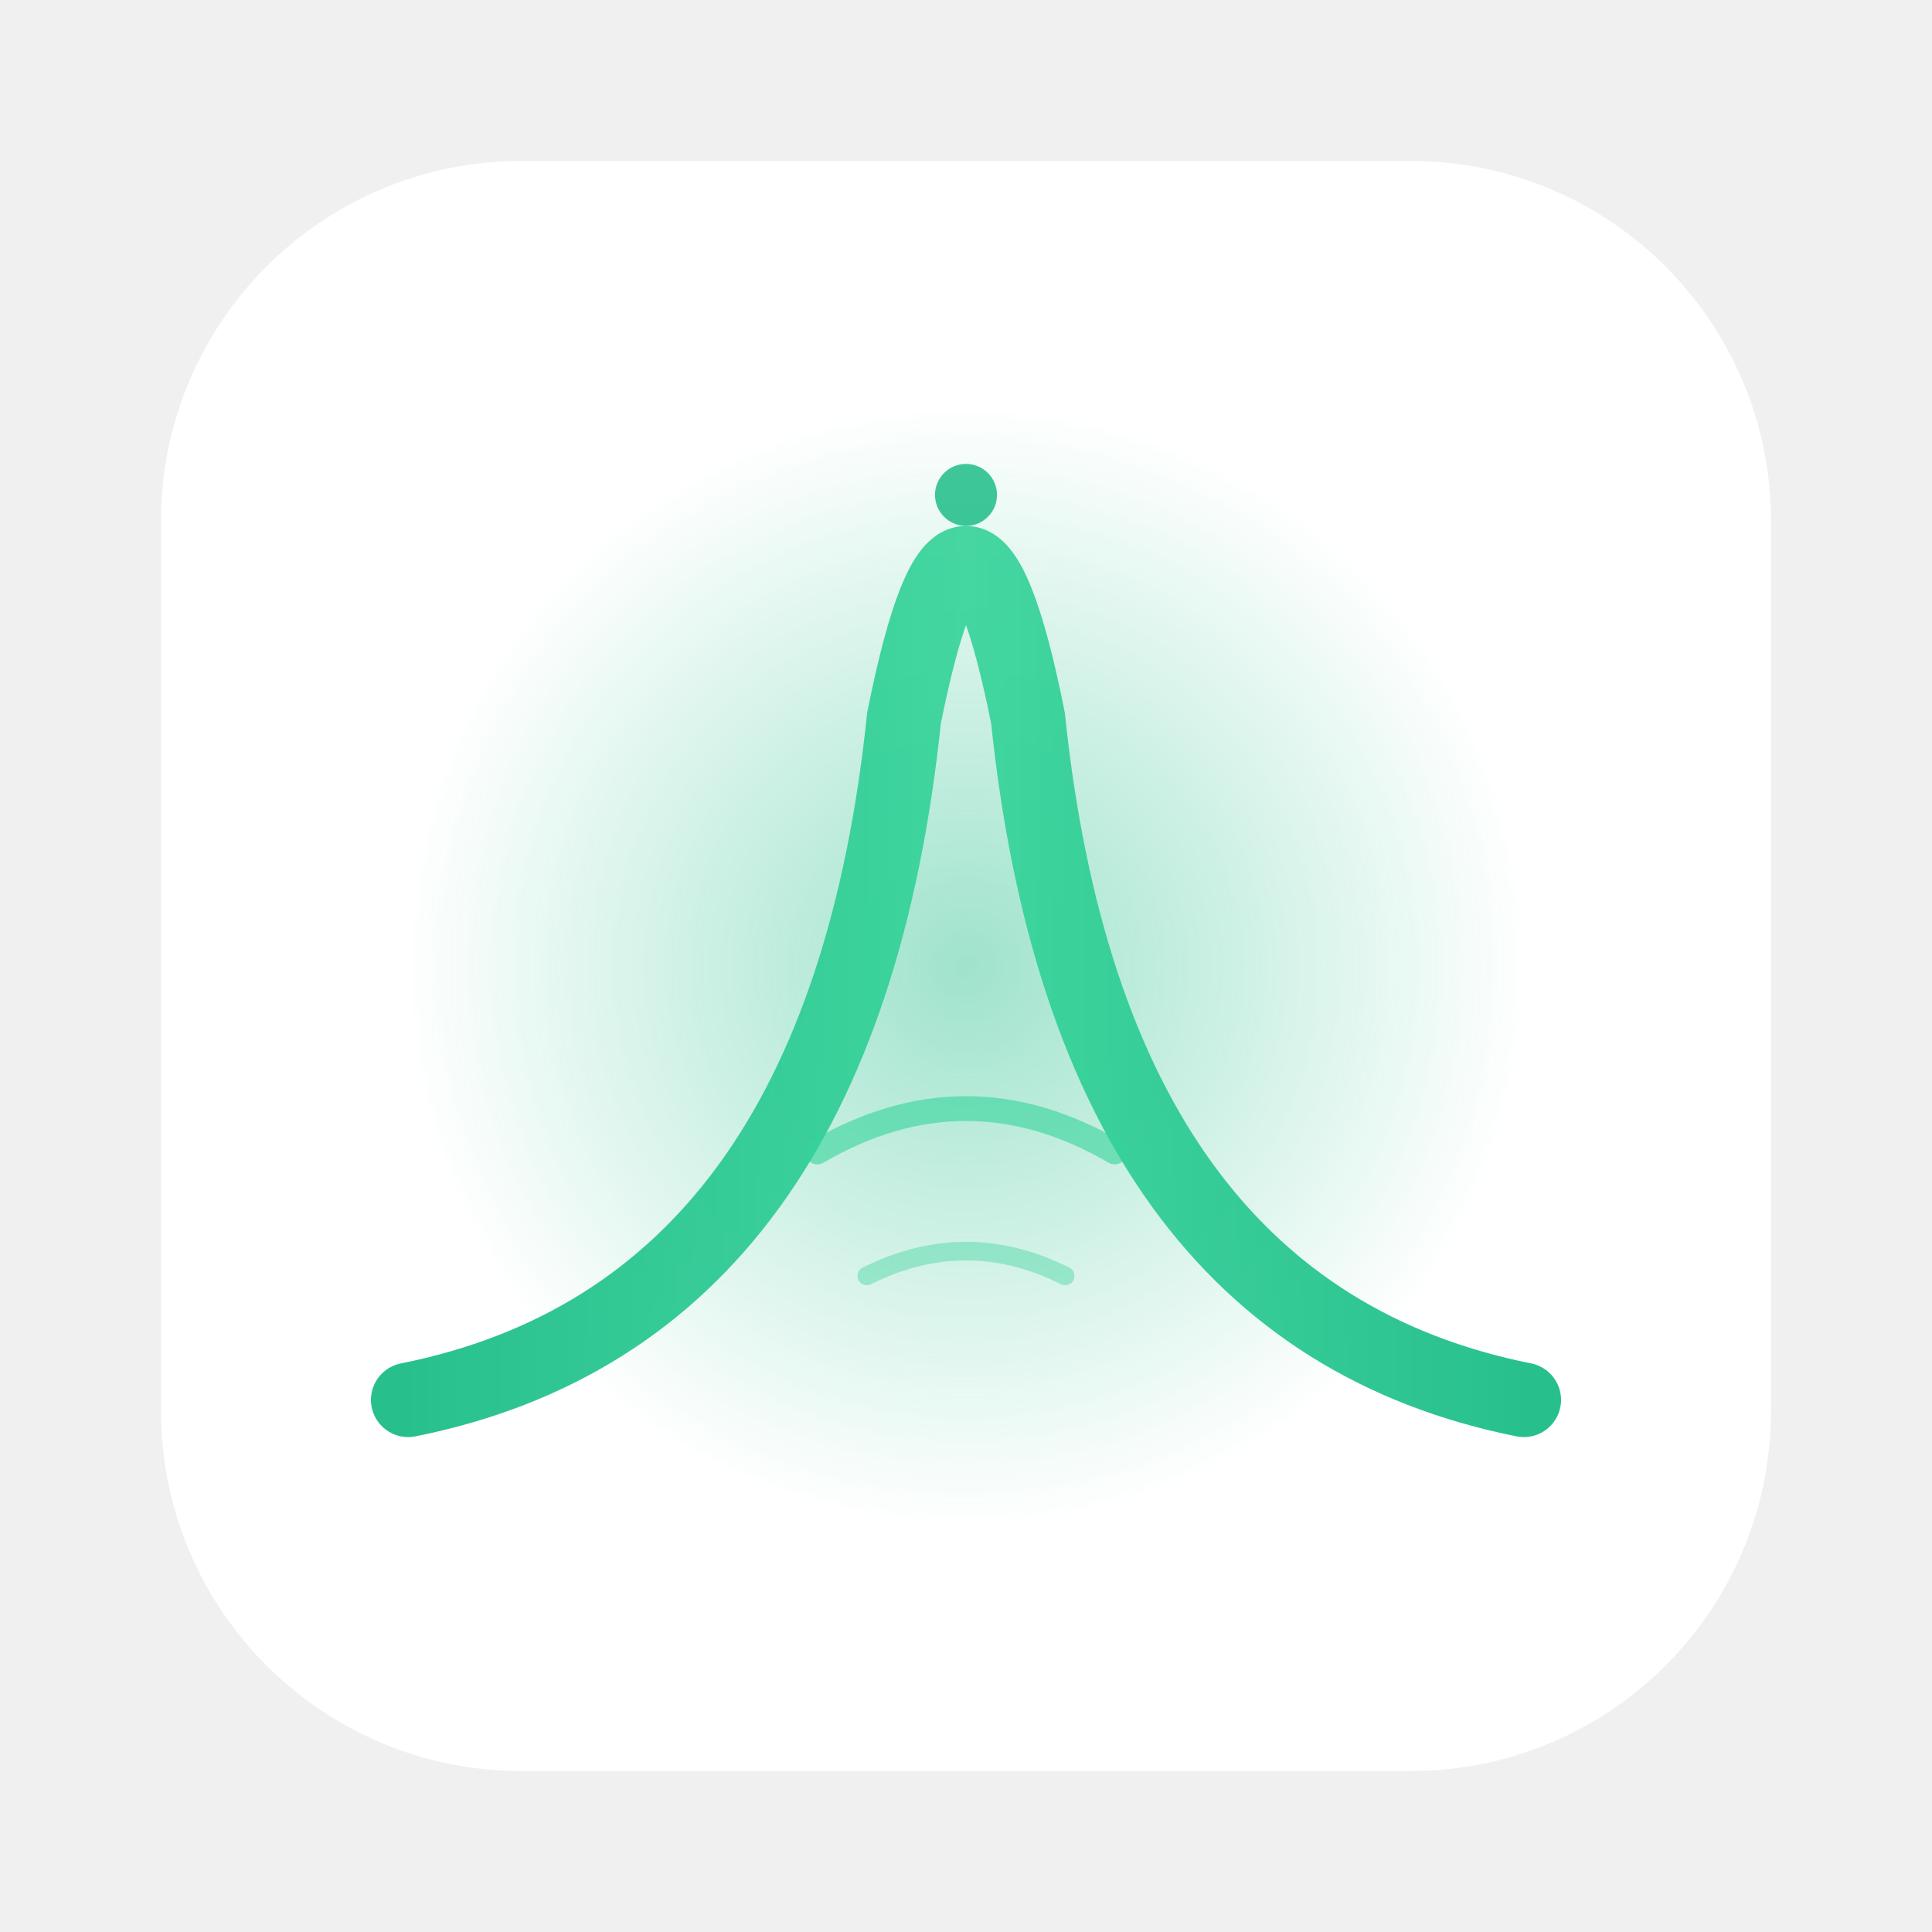
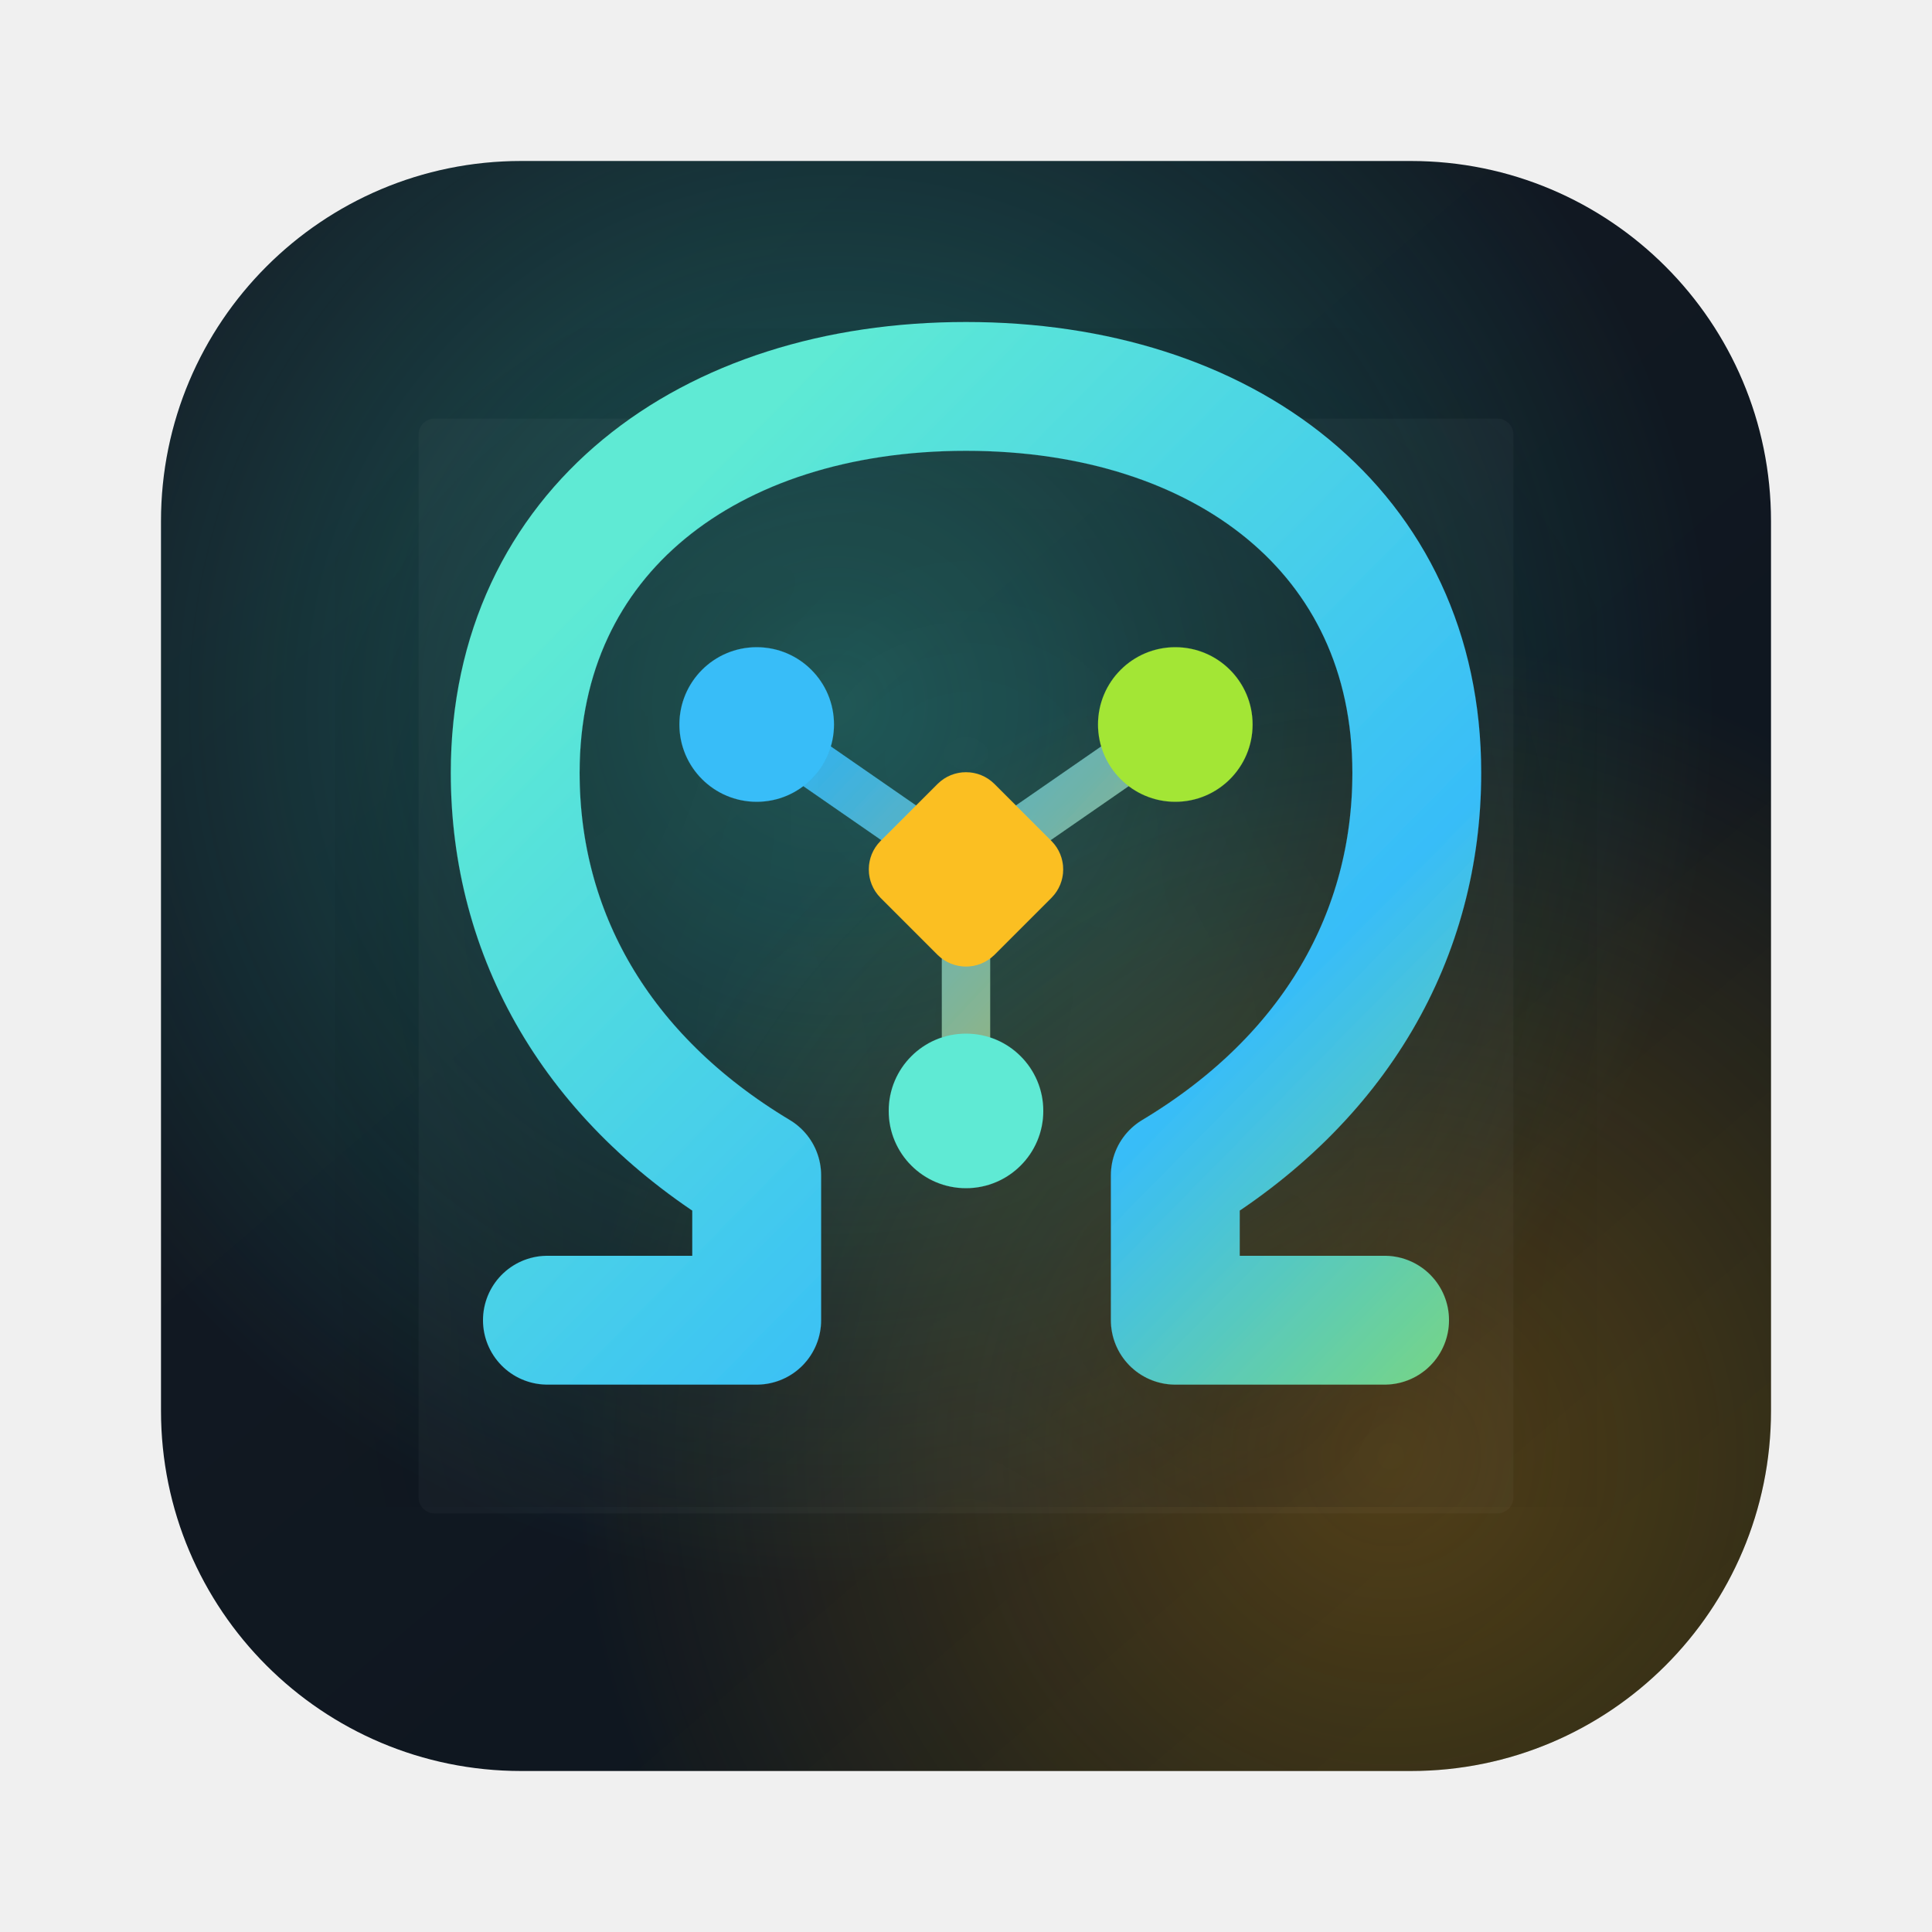
<svg xmlns="http://www.w3.org/2000/svg" viewBox="0 0 120 120">
  <defs>
-     <radialGradient id="grad-bg" cx="50%" cy="50%" r="50%">
-       <stop offset="0%" stop-color="#10B981" stop-opacity="0.4" />
-       <stop offset="100%" stop-color="#10B981" stop-opacity="0" />
+     <linearGradient id="plate" x1="16" y1="8" x2="105" y2="112" gradientUnits="userSpaceOnUse">
+       <stop offset="0" stop-color="#141A24" />
+       <stop offset="0.55" stop-color="#0F1720" />
+       <stop offset="1" stop-color="#182015" />
+     </linearGradient>
+     <radialGradient id="mint-glow" cx="42%" cy="34%" r="54%">
+       <stop offset="0" stop-color="#2DD4BF" stop-opacity="0.36" />
+       <stop offset="1" stop-color="#2DD4BF" stop-opacity="0" />
    </radialGradient>
-     <linearGradient id="stroke-grad" x1="0%" y1="0%" x2="100%" y2="0%">
-       <stop offset="0%" stop-color="#10B981" />
-       <stop offset="50%" stop-color="#34D399" />
-       <stop offset="100%" stop-color="#10B981" />
+     <radialGradient id="warm-glow" cx="76%" cy="80%" r="50%">
+       <stop offset="0" stop-color="#F59E0B" stop-opacity="0.28" />
+       <stop offset="1" stop-color="#F59E0B" stop-opacity="0" />
+     </radialGradient>
+     <linearGradient id="omega" x1="28" y1="25" x2="92" y2="88" gradientUnits="userSpaceOnUse">
+       <stop offset="0" stop-color="#5EEAD4" />
+       <stop offset="0.54" stop-color="#38BDF8" />
+       <stop offset="1" stop-color="#A3E635" />
    </linearGradient>
+     <linearGradient id="links" x1="38" y1="40" x2="68" y2="68" gradientUnits="userSpaceOnUse">
+       <stop offset="0" stop-color="#38BDF8" />
+       <stop offset="1" stop-color="#FBBF24" />
+     </linearGradient>
+     <filter id="soft-shadow" x="-20%" y="-20%" width="140%" height="140%">
+       <feDropShadow dx="0" dy="8" stdDeviation="8" flood-color="#000000" flood-opacity="0.32" />
+     </filter>
  </defs>
  <g transform="translate(10,10)">
-     <rect x="0" y="0" width="100" height="100" rx="22.37" ry="22.37" fill="#ffffff" />
-     <g transform="translate(11.5,11.5) scale(0.77)">
-       <circle cx="50" cy="50" r="45" fill="url(#grad-bg)" />
-       <path d="M5 85 Q 40 78, 45 30 Q 50 5, 55 30 Q 60 78, 95 85" fill="none" stroke="url(#stroke-grad)" stroke-width="6" stroke-linecap="round" opacity="0.9" />
-       <path d="M38 65 Q 50 58, 62 65" stroke="#34D399" stroke-width="2" fill="none" stroke-linecap="round" opacity="0.6" />
-       <path d="M42 75 Q 50 71, 58 75" stroke="#34D399" stroke-width="1.5" fill="none" stroke-linecap="round" opacity="0.4" />
-       <circle cx="50" cy="12" r="2.5" fill="#10B981" opacity="0.8" />
+     <rect x="0" y="0" width="100" height="100" rx="22.37" ry="22.37" fill="url(#plate)" />
+     <rect x="0" y="0" width="100" height="100" rx="22.37" ry="22.37" fill="url(#mint-glow)" />
+     <rect x="0" y="0" width="100" height="100" rx="22.37" ry="22.37" fill="url(#warm-glow)" />
+     <path d="M16 17C16 16.448 16.448 16 17 16H83C83.552 16 84 16.448 84 17V83C84 83.552 83.552 84 83 84H17C16.448 84 16 83.552 16 83V17Z" fill="#FFFFFF" opacity="0.035" />
+     <g filter="url(#soft-shadow)">
+       <path d="M24 72H37V63C27 57 22 48 22 38C22 23 34 14 50 14C66 14 78 23 78 38C78 48 73 57 63 63V72H76" fill="none" stroke="url(#omega)" stroke-width="8" stroke-linecap="round" stroke-linejoin="round" />
+       <path d="M50 44L37 35M50 44L63 35M50 44V59" fill="none" stroke="url(#links)" stroke-width="3" stroke-linecap="round" stroke-linejoin="round" opacity="0.9" />
+       <circle cx="37" cy="35" r="4.8" fill="#38BDF8" />
+       <circle cx="63" cy="35" r="4.8" fill="#A3E635" />
+       <circle cx="50" cy="59" r="4.8" fill="#5EEAD4" />
+       <rect x="45" y="39" width="10" height="10" rx="2.5" fill="#FBBF24" transform="rotate(45 50 44)" />
    </g>
  </g>
</svg>
